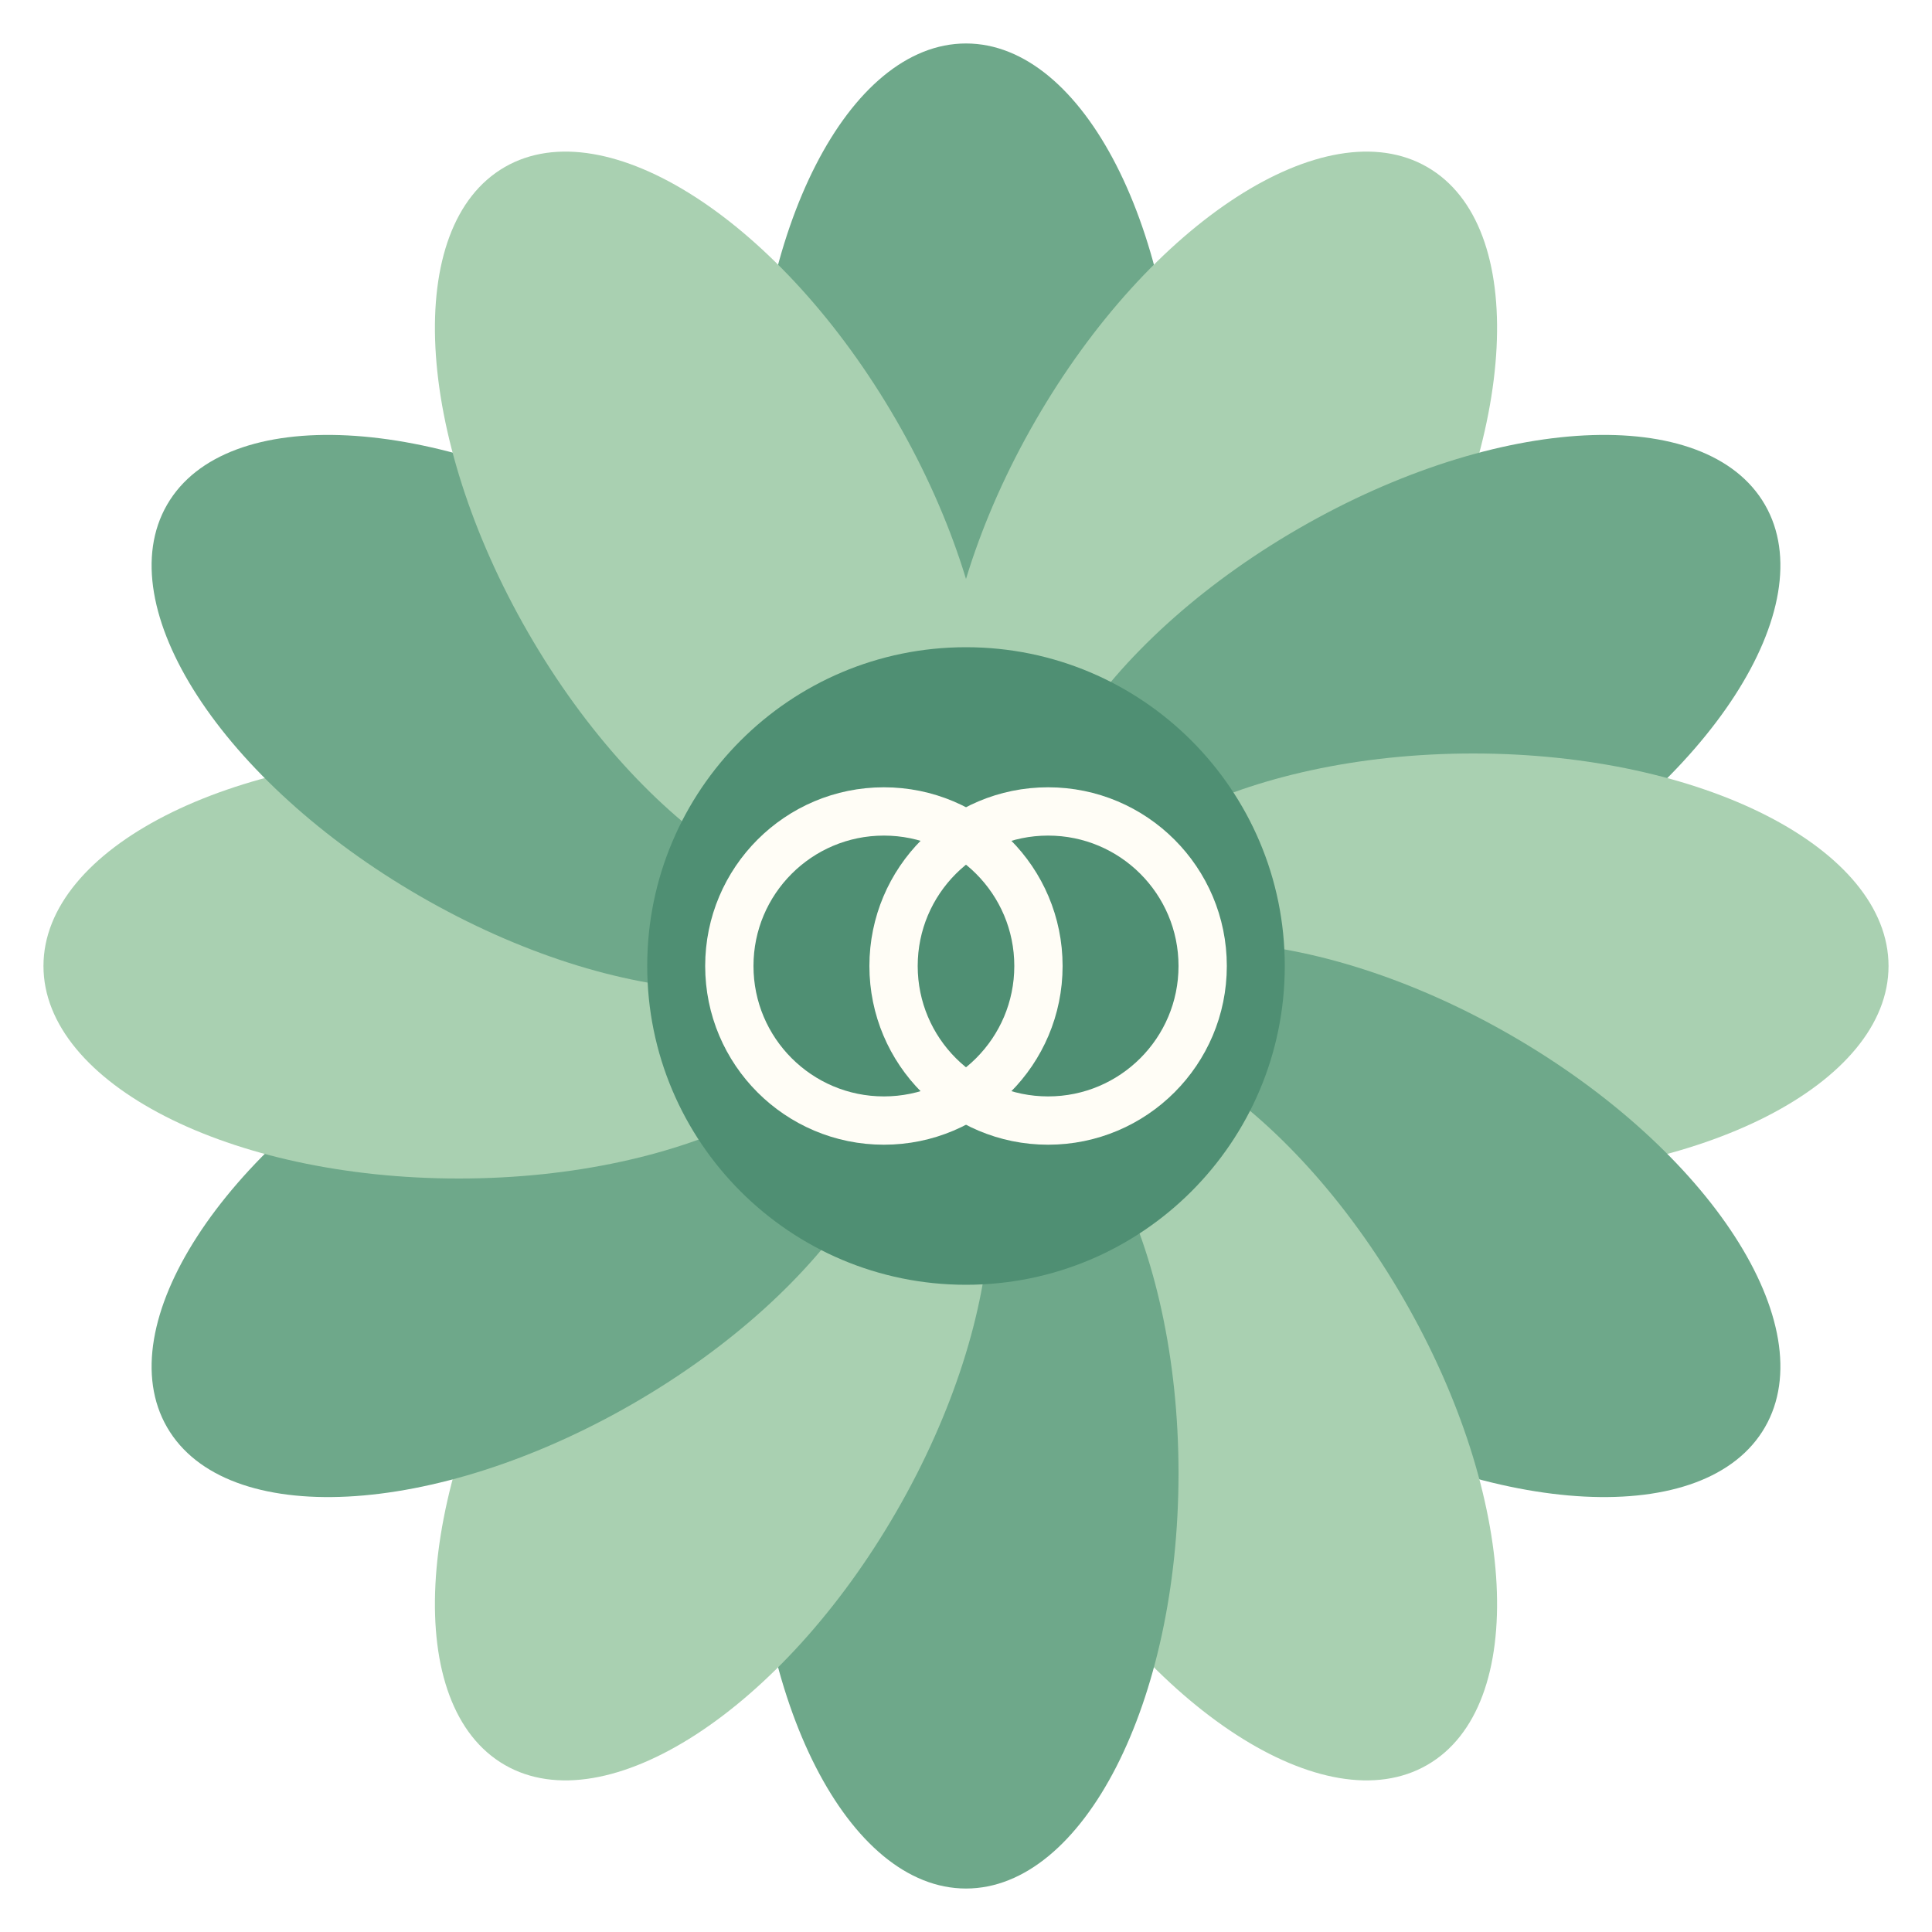
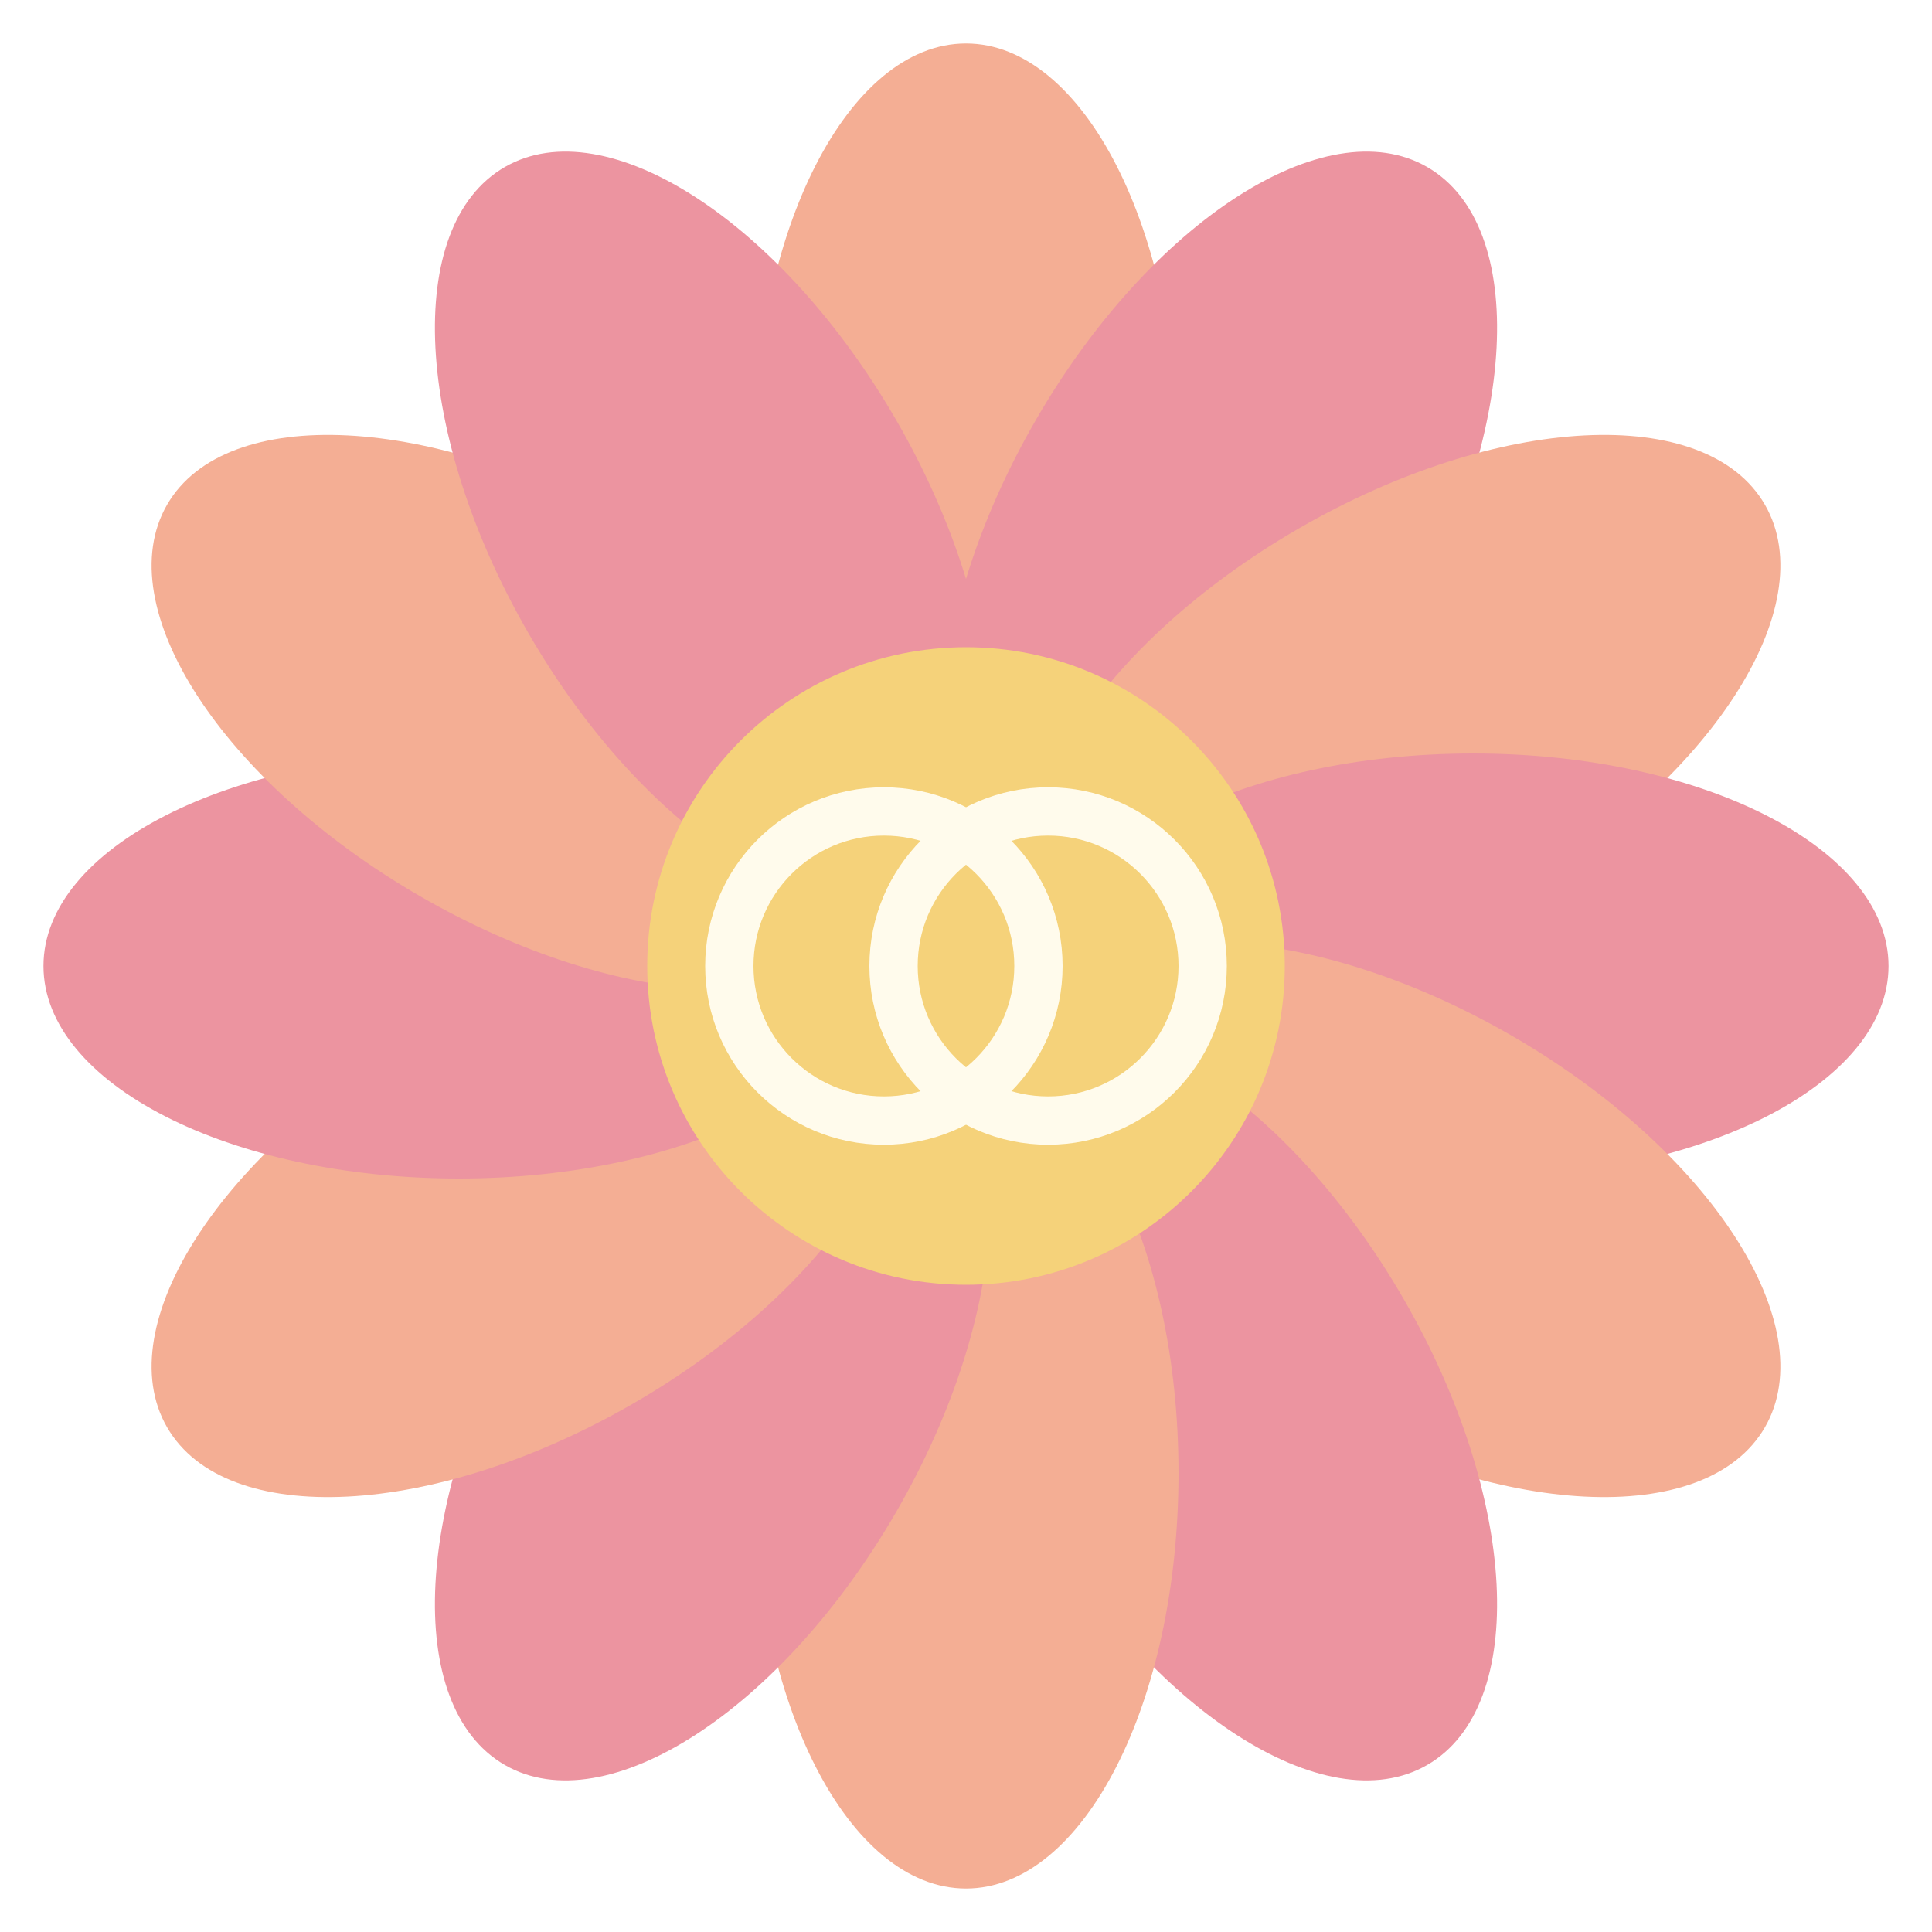
<svg xmlns="http://www.w3.org/2000/svg" viewBox="-20 -20 40 40">
-   <ellipse cx="0" cy="-10.5" rx="4.4" ry="8.6" fill="#6EA88A" transform="rotate(0)" />
-   <ellipse cx="0" cy="-10.5" rx="4.4" ry="8.6" fill="#A9D0B1" transform="rotate(30)" />
-   <ellipse cx="0" cy="-10.5" rx="4.4" ry="8.6" fill="#6EA88A" transform="rotate(60)" />
-   <ellipse cx="0" cy="-10.5" rx="4.4" ry="8.6" fill="#A9D0B1" transform="rotate(90)" />
-   <ellipse cx="0" cy="-10.5" rx="4.4" ry="8.6" fill="#6EA88A" transform="rotate(120)" />
-   <ellipse cx="0" cy="-10.5" rx="4.4" ry="8.6" fill="#A9D0B1" transform="rotate(150)" />
-   <ellipse cx="0" cy="-10.5" rx="4.4" ry="8.6" fill="#6EA88A" transform="rotate(180)" />
-   <ellipse cx="0" cy="-10.5" rx="4.4" ry="8.6" fill="#A9D0B1" transform="rotate(210)" />
-   <ellipse cx="0" cy="-10.5" rx="4.4" ry="8.6" fill="#6EA88A" transform="rotate(240)" />
-   <ellipse cx="0" cy="-10.5" rx="4.4" ry="8.6" fill="#A9D0B1" transform="rotate(270)" />
-   <ellipse cx="0" cy="-10.5" rx="4.4" ry="8.6" fill="#6EA88A" transform="rotate(300)" />
-   <ellipse cx="0" cy="-10.5" rx="4.4" ry="8.6" fill="#A9D0B1" transform="rotate(330)" />
-   <circle r="6.6" fill="#4F8F73" />
-   <circle cx="-1.7" r="3.2" fill="none" stroke="#FFFDF6" stroke-width="1" />
-   <circle cx="1.7" r="3.2" fill="none" stroke="#FFFDF6" stroke-width="1" />
+   <ellipse cx="0" cy="-10.5" rx="4.4" ry="8.6" fill="#F4AE94" transform="rotate(0)" />
+   <ellipse cx="0" cy="-10.5" rx="4.4" ry="8.6" fill="#EC94A0" transform="rotate(30)" />
+   <ellipse cx="0" cy="-10.5" rx="4.4" ry="8.6" fill="#F4AE94" transform="rotate(60)" />
+   <ellipse cx="0" cy="-10.5" rx="4.4" ry="8.6" fill="#EC94A0" transform="rotate(90)" />
+   <ellipse cx="0" cy="-10.5" rx="4.4" ry="8.6" fill="#F4AE94" transform="rotate(120)" />
+   <ellipse cx="0" cy="-10.5" rx="4.4" ry="8.6" fill="#EC94A0" transform="rotate(150)" />
+   <ellipse cx="0" cy="-10.5" rx="4.4" ry="8.6" fill="#F4AE94" transform="rotate(180)" />
+   <ellipse cx="0" cy="-10.5" rx="4.4" ry="8.6" fill="#EC94A0" transform="rotate(210)" />
+   <ellipse cx="0" cy="-10.5" rx="4.4" ry="8.6" fill="#F4AE94" transform="rotate(240)" />
+   <ellipse cx="0" cy="-10.5" rx="4.4" ry="8.6" fill="#EC94A0" transform="rotate(270)" />
+   <ellipse cx="0" cy="-10.5" rx="4.4" ry="8.6" fill="#F4AE94" transform="rotate(300)" />
+   <ellipse cx="0" cy="-10.5" rx="4.4" ry="8.6" fill="#EC94A0" transform="rotate(330)" />
+   <circle r="6.6" fill="#F5D27A" />
+   <circle cx="-1.7" r="3.2" fill="none" stroke="#FFFBEC" stroke-width="1" />
+   <circle cx="1.7" r="3.2" fill="none" stroke="#FFFBEC" stroke-width="1" />
</svg>
